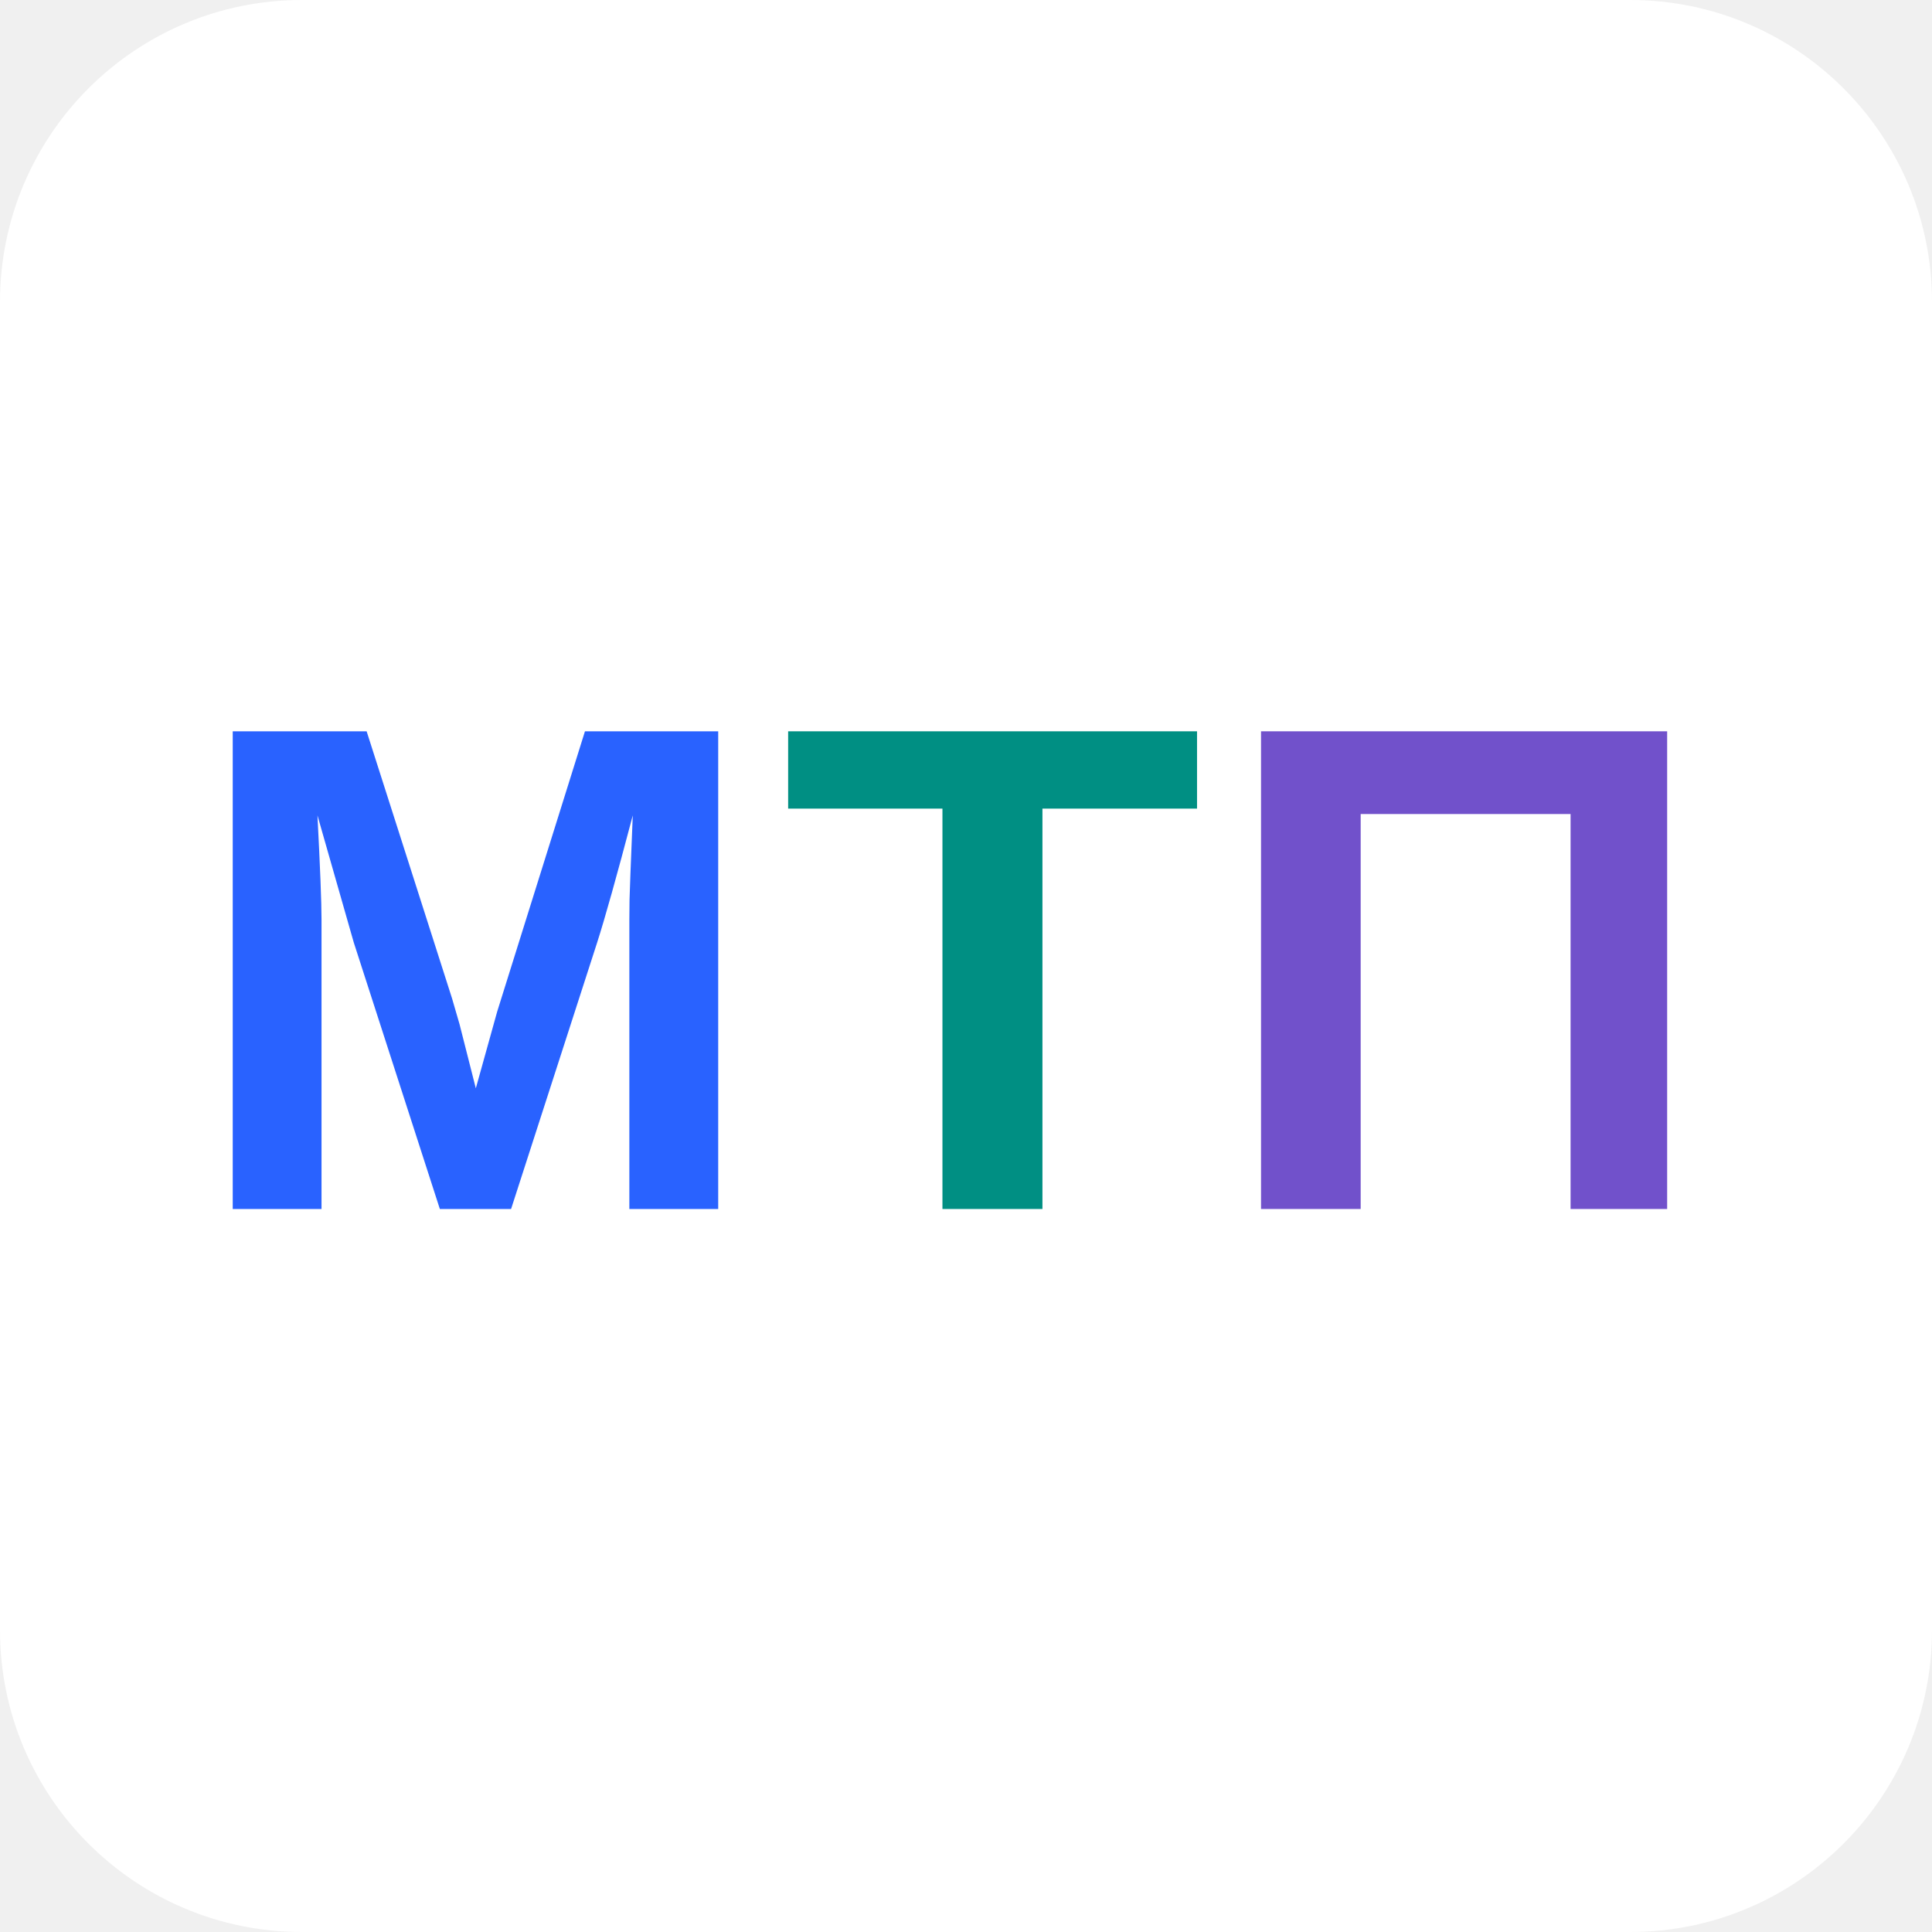
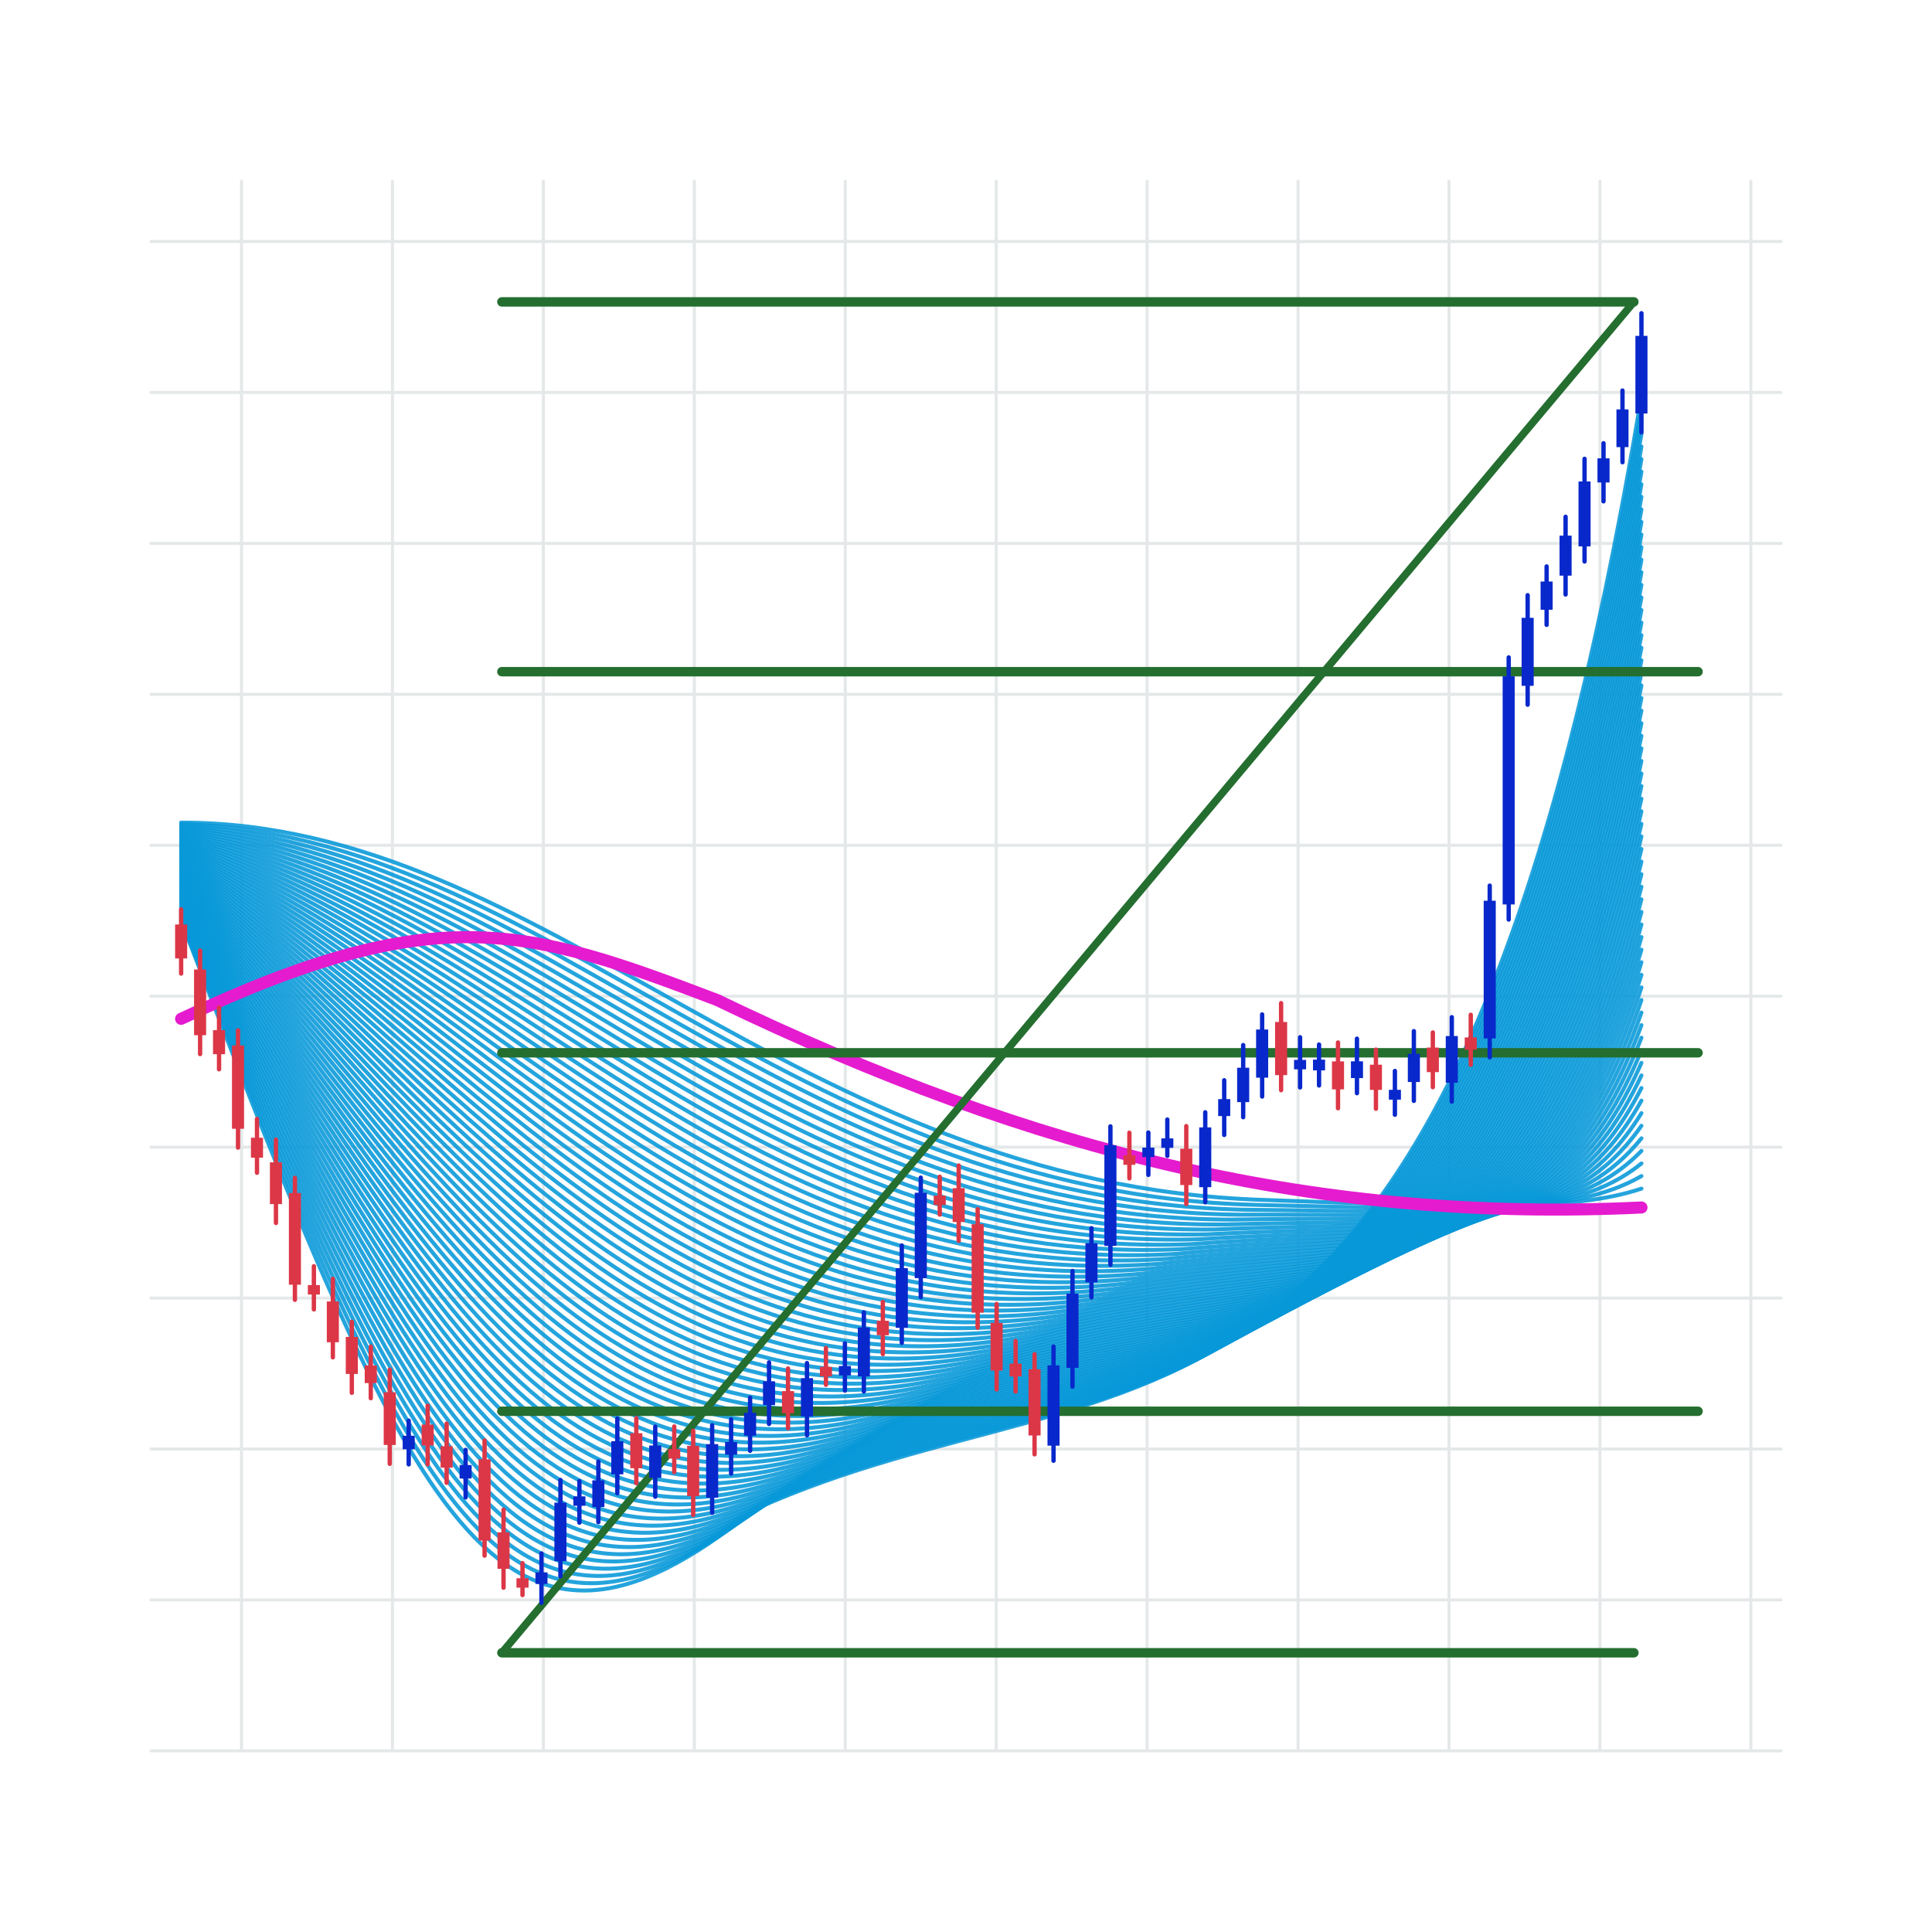
- <svg xmlns="http://www.w3.org/2000/svg" width="512" height="512" viewBox="0 0 512 512" role="img" aria-labelledby="brand-title">
-   <rect width="512" height="512" rx="80" fill="#fff" />
-   <g font-family="Arial, Helvetica, sans-serif" font-size="184" font-weight="700" text-anchor="middle">
-     <text x="126" y="256" dy=".35em" fill="#2962ff">М</text>
-     <text x="263" y="256" dy=".35em" fill="#008f83">Т</text>
-     <text x="388" y="256" dy=".35em" fill="#7151cb">П</text>
-   </g>
+ <svg xmlns="http://www.w3.org/2000/svg" width="512" height="512" viewBox="0 0 512 512" role="img" aria-label="MTP Planometry chart mark">
+   <rect width="512" height="512" fill="#fff" />
+   <path d="M 40.000,64.000 L 472.000,64.000" fill="none" stroke="#e4e8e9" stroke-width="0.8" opacity="1" stroke-linejoin="round" stroke-linecap="round" />
+   <path d="M 64.000,48.000 L 64.000,464.000" fill="none" stroke="#e4e8e9" stroke-width="0.8" opacity="1" stroke-linejoin="round" stroke-linecap="round" />
+   <path d="M 40.000,104.000 L 472.000,104.000" fill="none" stroke="#e4e8e9" stroke-width="0.8" opacity="1" stroke-linejoin="round" stroke-linecap="round" />
+   <path d="M 104.000,48.000 L 104.000,464.000" fill="none" stroke="#e4e8e9" stroke-width="0.8" opacity="1" stroke-linejoin="round" stroke-linecap="round" />
+   <path d="M 40.000,144.000 L 472.000,144.000" fill="none" stroke="#e4e8e9" stroke-width="0.8" opacity="1" stroke-linejoin="round" stroke-linecap="round" />
+   <path d="M 144.000,48.000 L 144.000,464.000" fill="none" stroke="#e4e8e9" stroke-width="0.8" opacity="1" stroke-linejoin="round" stroke-linecap="round" />
+   <path d="M 40.000,184.000 L 472.000,184.000" fill="none" stroke="#e4e8e9" stroke-width="0.8" opacity="1" stroke-linejoin="round" stroke-linecap="round" />
+   <path d="M 184.000,48.000 L 184.000,464.000" fill="none" stroke="#e4e8e9" stroke-width="0.8" opacity="1" stroke-linejoin="round" stroke-linecap="round" />
+   <path d="M 40.000,224.000 L 472.000,224.000" fill="none" stroke="#e4e8e9" stroke-width="0.8" opacity="1" stroke-linejoin="round" stroke-linecap="round" />
+   <path d="M 224.000,48.000 L 224.000,464.000" fill="none" stroke="#e4e8e9" stroke-width="0.8" opacity="1" stroke-linejoin="round" stroke-linecap="round" />
+   <path d="M 40.000,264.000 L 472.000,264.000" fill="none" stroke="#e4e8e9" stroke-width="0.8" opacity="1" stroke-linejoin="round" stroke-linecap="round" />
+   <path d="M 264.000,48.000 L 264.000,464.000" fill="none" stroke="#e4e8e9" stroke-width="0.8" opacity="1" stroke-linejoin="round" stroke-linecap="round" />
+   <path d="M 40.000,304.000 L 472.000,304.000" fill="none" stroke="#e4e8e9" stroke-width="0.8" opacity="1" stroke-linejoin="round" stroke-linecap="round" />
+   <path d="M 304.000,48.000 L 304.000,464.000" fill="none" stroke="#e4e8e9" stroke-width="0.8" opacity="1" stroke-linejoin="round" stroke-linecap="round" />
+   <path d="M 40.000,344.000 L 472.000,344.000" fill="none" stroke="#e4e8e9" stroke-width="0.8" opacity="1" stroke-linejoin="round" stroke-linecap="round" />
+   <path d="M 344.000,48.000 L 344.000,464.000" fill="none" stroke="#e4e8e9" stroke-width="0.8" opacity="1" stroke-linejoin="round" stroke-linecap="round" />
+   <path d="M 40.000,384.000 L 472.000,384.000" fill="none" stroke="#e4e8e9" stroke-width="0.8" opacity="1" stroke-linejoin="round" stroke-linecap="round" />
+   <path d="M 384.000,48.000 L 384.000,464.000" fill="none" stroke="#e4e8e9" stroke-width="0.8" opacity="1" stroke-linejoin="round" stroke-linecap="round" />
+   <path d="M 40.000,424.000 L 472.000,424.000" fill="none" stroke="#e4e8e9" stroke-width="0.8" opacity="1" stroke-linejoin="round" stroke-linecap="round" />
+   <path d="M 424.000,48.000 L 424.000,464.000" fill="none" stroke="#e4e8e9" stroke-width="0.8" opacity="1" stroke-linejoin="round" stroke-linecap="round" />
+   <path d="M 40.000,464.000 L 472.000,464.000" fill="none" stroke="#e4e8e9" stroke-width="0.8" opacity="1" stroke-linejoin="round" stroke-linecap="round" />
+   <path d="M 464.000,48.000 L 464.000,464.000" fill="none" stroke="#e4e8e9" stroke-width="0.8" opacity="1" stroke-linejoin="round" stroke-linecap="round" />
+   <path d="M 48.000,218.000 C 145.000,218.000 210.000,314.000 335.000,318.000 C 390.000,320.000 417.000,321.000 435.000,315.000" fill="none" stroke="#0798d8" stroke-width="1.05" opacity="0.88" stroke-linejoin="round" stroke-linecap="round" />
+   <path d="M 48.000,218.413 C 144.444,220.968 208.762,316.238 332.857,319.302 C 388.571,320.556 416.492,322.333 435.000,311.667" fill="none" stroke="#0798d8" stroke-width="1.05" opacity="0.88" stroke-linejoin="round" stroke-linecap="round" />
+   <path d="M 48.000,218.825 C 143.889,223.937 207.524,318.476 330.714,320.603 C 387.143,321.111 415.984,323.667 435.000,308.333" fill="none" stroke="#0798d8" stroke-width="1.05" opacity="0.88" stroke-linejoin="round" stroke-linecap="round" />
+   <path d="M 48.000,219.238 C 143.333,226.905 206.286,320.714 328.571,321.905 C 385.714,321.667 415.476,325.000 435.000,305.000" fill="none" stroke="#0798d8" stroke-width="1.05" opacity="0.88" stroke-linejoin="round" stroke-linecap="round" />
+   <path d="M 48.000,219.651 C 142.778,229.873 205.048,322.952 326.429,323.206 C 384.286,322.222 414.968,326.333 435.000,301.667" fill="none" stroke="#0798d8" stroke-width="1.05" opacity="0.88" stroke-linejoin="round" stroke-linecap="round" />
+   <path d="M 48.000,220.063 C 142.222,232.841 203.810,325.190 324.286,324.508 C 382.857,322.778 414.460,327.667 435.000,298.333" fill="none" stroke="#0798d8" stroke-width="1.05" opacity="0.88" stroke-linejoin="round" stroke-linecap="round" />
+   <path d="M 48.000,220.476 C 141.667,235.810 202.571,327.429 322.143,325.810 C 381.429,323.333 413.952,329.000 435.000,295.000" fill="none" stroke="#0798d8" stroke-width="1.05" opacity="0.88" stroke-linejoin="round" stroke-linecap="round" />
+   <path d="M 48.000,220.889 C 141.111,238.778 201.333,329.667 320.000,327.111 C 380.000,323.889 413.444,330.333 435.000,291.667" fill="none" stroke="#0798d8" stroke-width="1.05" opacity="0.88" stroke-linejoin="round" stroke-linecap="round" />
+   <path d="M 48.000,221.302 C 140.556,241.746 200.095,331.905 317.857,328.413 C 378.571,324.444 412.937,331.667 435.000,288.333" fill="none" stroke="#0798d8" stroke-width="1.05" opacity="0.88" stroke-linejoin="round" stroke-linecap="round" />
+   <path d="M 48.000,221.714 C 140.000,244.714 198.857,334.143 315.714,329.714 C 377.143,325.000 412.429,333.000 435.000,285.000" fill="none" stroke="#0798d8" stroke-width="1.05" opacity="0.88" stroke-linejoin="round" stroke-linecap="round" />
+   <path d="M 48.000,222.127 C 139.444,247.683 197.619,336.381 313.571,331.016 C 375.714,325.556 411.921,334.333 435.000,281.667" fill="none" stroke="#0798d8" stroke-width="1.05" opacity="0.88" stroke-linejoin="round" stroke-linecap="round" />
+   <path d="M 48.000,222.540 C 138.889,250.651 196.381,338.619 311.429,332.317 C 374.286,326.111 411.413,335.667 435.000,278.333" fill="none" stroke="#0798d8" stroke-width="1.05" opacity="0.88" stroke-linejoin="round" stroke-linecap="round" />
+   <path d="M 48.000,222.952 C 138.333,253.619 195.143,340.857 309.286,333.619 C 372.857,326.667 410.905,337.000 435.000,275.000" fill="none" stroke="#0798d8" stroke-width="1.05" opacity="0.88" stroke-linejoin="round" stroke-linecap="round" />
+   <path d="M 48.000,223.365 C 137.778,256.587 193.905,343.095 307.143,334.921 C 371.429,327.222 410.397,338.333 435.000,271.667" fill="none" stroke="#0798d8" stroke-width="1.05" opacity="0.88" stroke-linejoin="round" stroke-linecap="round" />
+   <path d="M 48.000,223.778 C 137.222,259.556 192.667,345.333 305.000,336.222 C 370.000,327.778 409.889,339.667 435.000,268.333" fill="none" stroke="#0798d8" stroke-width="1.05" opacity="0.88" stroke-linejoin="round" stroke-linecap="round" />
+   <path d="M 48.000,224.190 C 136.667,262.524 191.429,347.571 302.857,337.524 C 368.571,328.333 409.381,341.000 435.000,265.000" fill="none" stroke="#0798d8" stroke-width="1.05" opacity="0.88" stroke-linejoin="round" stroke-linecap="round" />
+   <path d="M 48.000,224.603 C 136.111,265.492 190.190,349.810 300.714,338.825 C 367.143,328.889 408.873,342.333 435.000,261.667" fill="none" stroke="#0798d8" stroke-width="1.05" opacity="0.88" stroke-linejoin="round" stroke-linecap="round" />
+   <path d="M 48.000,225.016 C 135.556,268.460 188.952,352.048 298.571,340.127 C 365.714,329.444 408.365,343.667 435.000,258.333" fill="none" stroke="#0798d8" stroke-width="1.05" opacity="0.88" stroke-linejoin="round" stroke-linecap="round" />
+   <path d="M 48.000,225.429 C 135.000,271.429 187.714,354.286 296.429,341.429 C 364.286,330.000 407.857,345.000 435.000,255.000" fill="none" stroke="#0798d8" stroke-width="1.05" opacity="0.88" stroke-linejoin="round" stroke-linecap="round" />
+   <path d="M 48.000,225.841 C 134.444,274.397 186.476,356.524 294.286,342.730 C 362.857,330.556 407.349,346.333 435.000,251.667" fill="none" stroke="#0798d8" stroke-width="1.05" opacity="0.88" stroke-linejoin="round" stroke-linecap="round" />
+   <path d="M 48.000,226.254 C 133.889,277.365 185.238,358.762 292.143,344.032 C 361.429,331.111 406.841,347.667 435.000,248.333" fill="none" stroke="#0798d8" stroke-width="1.05" opacity="0.88" stroke-linejoin="round" stroke-linecap="round" />
+   <path d="M 48.000,226.667 C 133.333,280.333 184.000,361.000 290.000,345.333 C 360.000,331.667 406.333,349.000 435.000,245.000" fill="none" stroke="#0798d8" stroke-width="1.05" opacity="0.88" stroke-linejoin="round" stroke-linecap="round" />
+   <path d="M 48.000,227.079 C 132.778,283.302 182.762,363.238 287.857,346.635 C 358.571,332.222 405.825,350.333 435.000,241.667" fill="none" stroke="#0798d8" stroke-width="1.05" opacity="0.88" stroke-linejoin="round" stroke-linecap="round" />
+   <path d="M 48.000,227.492 C 132.222,286.270 181.524,365.476 285.714,347.937 C 357.143,332.778 405.317,351.667 435.000,238.333" fill="none" stroke="#0798d8" stroke-width="1.05" opacity="0.88" stroke-linejoin="round" stroke-linecap="round" />
+   <path d="M 48.000,227.905 C 131.667,289.238 180.286,367.714 283.571,349.238 C 355.714,333.333 404.810,353.000 435.000,235.000" fill="none" stroke="#0798d8" stroke-width="1.05" opacity="0.88" stroke-linejoin="round" stroke-linecap="round" />
+   <path d="M 48.000,228.317 C 131.111,292.206 179.048,369.952 281.429,350.540 C 354.286,333.889 404.302,354.333 435.000,231.667" fill="none" stroke="#0798d8" stroke-width="1.05" opacity="0.88" stroke-linejoin="round" stroke-linecap="round" />
+   <path d="M 48.000,228.730 C 130.556,295.175 177.810,372.190 279.286,351.841 C 352.857,334.444 403.794,355.667 435.000,228.333" fill="none" stroke="#0798d8" stroke-width="1.05" opacity="0.88" stroke-linejoin="round" stroke-linecap="round" />
+   <path d="M 48.000,229.143 C 130.000,298.143 176.571,374.429 277.143,353.143 C 351.429,335.000 403.286,357.000 435.000,225.000" fill="none" stroke="#0798d8" stroke-width="1.05" opacity="0.88" stroke-linejoin="round" stroke-linecap="round" />
+   <path d="M 48.000,229.556 C 129.444,301.111 175.333,376.667 275.000,354.444 C 350.000,335.556 402.778,358.333 435.000,221.667" fill="none" stroke="#0798d8" stroke-width="1.05" opacity="0.88" stroke-linejoin="round" stroke-linecap="round" />
+   <path d="M 48.000,229.968 C 128.889,304.079 174.095,378.905 272.857,355.746 C 348.571,336.111 402.270,359.667 435.000,218.333" fill="none" stroke="#0798d8" stroke-width="1.05" opacity="0.88" stroke-linejoin="round" stroke-linecap="round" />
+   <path d="M 48.000,230.381 C 128.333,307.048 172.857,381.143 270.714,357.048 C 347.143,336.667 401.762,361.000 435.000,215.000" fill="none" stroke="#0798d8" stroke-width="1.05" opacity="0.88" stroke-linejoin="round" stroke-linecap="round" />
+   <path d="M 48.000,230.794 C 127.778,310.016 171.619,383.381 268.571,358.349 C 345.714,337.222 401.254,362.333 435.000,211.667" fill="none" stroke="#0798d8" stroke-width="1.05" opacity="0.88" stroke-linejoin="round" stroke-linecap="round" />
+   <path d="M 48.000,231.206 C 127.222,312.984 170.381,385.619 266.429,359.651 C 344.286,337.778 400.746,363.667 435.000,208.333" fill="none" stroke="#0798d8" stroke-width="1.05" opacity="0.88" stroke-linejoin="round" stroke-linecap="round" />
+   <path d="M 48.000,231.619 C 126.667,315.952 169.143,387.857 264.286,360.952 C 342.857,338.333 400.238,365.000 435.000,205.000" fill="none" stroke="#0798d8" stroke-width="1.05" opacity="0.88" stroke-linejoin="round" stroke-linecap="round" />
+   <path d="M 48.000,232.032 C 126.111,318.921 167.905,390.095 262.143,362.254 C 341.429,338.889 399.730,366.333 435.000,201.667" fill="none" stroke="#0798d8" stroke-width="1.05" opacity="0.88" stroke-linejoin="round" stroke-linecap="round" />
+   <path d="M 48.000,232.444 C 125.556,321.889 166.667,392.333 260.000,363.556 C 340.000,339.444 399.222,367.667 435.000,198.333" fill="none" stroke="#0798d8" stroke-width="1.05" opacity="0.88" stroke-linejoin="round" stroke-linecap="round" />
+   <path d="M 48.000,232.857 C 125.000,324.857 165.429,394.571 257.857,364.857 C 338.571,340.000 398.714,369.000 435.000,195.000" fill="none" stroke="#0798d8" stroke-width="1.05" opacity="0.88" stroke-linejoin="round" stroke-linecap="round" />
+   <path d="M 48.000,233.270 C 124.444,327.825 164.190,396.810 255.714,366.159 C 337.143,340.556 398.206,370.333 435.000,191.667" fill="none" stroke="#0798d8" stroke-width="1.05" opacity="0.88" stroke-linejoin="round" stroke-linecap="round" />
+   <path d="M 48.000,233.683 C 123.889,330.794 162.952,399.048 253.571,367.460 C 335.714,341.111 397.698,371.667 435.000,188.333" fill="none" stroke="#0798d8" stroke-width="1.05" opacity="0.88" stroke-linejoin="round" stroke-linecap="round" />
+   <path d="M 48.000,234.095 C 123.333,333.762 161.714,401.286 251.429,368.762 C 334.286,341.667 397.190,373.000 435.000,185.000" fill="none" stroke="#0798d8" stroke-width="1.05" opacity="0.88" stroke-linejoin="round" stroke-linecap="round" />
+   <path d="M 48.000,234.508 C 122.778,336.730 160.476,403.524 249.286,370.063 C 332.857,342.222 396.683,374.333 435.000,181.667" fill="none" stroke="#0798d8" stroke-width="1.05" opacity="0.88" stroke-linejoin="round" stroke-linecap="round" />
+   <path d="M 48.000,234.921 C 122.222,339.698 159.238,405.762 247.143,371.365 C 331.429,342.778 396.175,375.667 435.000,178.333" fill="none" stroke="#0798d8" stroke-width="1.05" opacity="0.88" stroke-linejoin="round" stroke-linecap="round" />
+   <path d="M 48.000,235.333 C 121.667,342.667 158.000,408.000 245.000,372.667 C 330.000,343.333 395.667,377.000 435.000,175.000" fill="none" stroke="#0798d8" stroke-width="1.05" opacity="0.88" stroke-linejoin="round" stroke-linecap="round" />
+   <path d="M 48.000,235.746 C 121.111,345.635 156.762,410.238 242.857,373.968 C 328.571,343.889 395.159,378.333 435.000,171.667" fill="none" stroke="#0798d8" stroke-width="1.05" opacity="0.88" stroke-linejoin="round" stroke-linecap="round" />
+   <path d="M 48.000,236.159 C 120.556,348.603 155.524,412.476 240.714,375.270 C 327.143,344.444 394.651,379.667 435.000,168.333" fill="none" stroke="#0798d8" stroke-width="1.05" opacity="0.88" stroke-linejoin="round" stroke-linecap="round" />
+   <path d="M 48.000,236.571 C 120.000,351.571 154.286,414.714 238.571,376.571 C 325.714,345.000 394.143,381.000 435.000,165.000" fill="none" stroke="#0798d8" stroke-width="1.05" opacity="0.88" stroke-linejoin="round" stroke-linecap="round" />
+   <path d="M 48.000,236.984 C 119.444,354.540 153.048,416.952 236.429,377.873 C 324.286,345.556 393.635,382.333 435.000,161.667" fill="none" stroke="#0798d8" stroke-width="1.05" opacity="0.88" stroke-linejoin="round" stroke-linecap="round" />
+   <path d="M 48.000,237.397 C 118.889,357.508 151.810,419.190 234.286,379.175 C 322.857,346.111 393.127,383.667 435.000,158.333" fill="none" stroke="#0798d8" stroke-width="1.05" opacity="0.88" stroke-linejoin="round" stroke-linecap="round" />
+   <path d="M 48.000,237.810 C 118.333,360.476 150.571,421.429 232.143,380.476 C 321.429,346.667 392.619,385.000 435.000,155.000" fill="none" stroke="#0798d8" stroke-width="1.05" opacity="0.88" stroke-linejoin="round" stroke-linecap="round" />
+   <path d="M 48.000,238.222 C 117.778,363.444 149.333,423.667 230.000,381.778 C 320.000,347.222 392.111,386.333 435.000,151.667" fill="none" stroke="#0798d8" stroke-width="1.05" opacity="0.88" stroke-linejoin="round" stroke-linecap="round" />
+   <path d="M 48.000,238.635 C 117.222,366.413 148.095,425.905 227.857,383.079 C 318.571,347.778 391.603,387.667 435.000,148.333" fill="none" stroke="#0798d8" stroke-width="1.05" opacity="0.88" stroke-linejoin="round" stroke-linecap="round" />
+   <path d="M 48.000,239.048 C 116.667,369.381 146.857,428.143 225.714,384.381 C 317.143,348.333 391.095,389.000 435.000,145.000" fill="none" stroke="#0798d8" stroke-width="1.05" opacity="0.88" stroke-linejoin="round" stroke-linecap="round" />
+   <path d="M 48.000,239.460 C 116.111,372.349 145.619,430.381 223.571,385.683 C 315.714,348.889 390.587,390.333 435.000,141.667" fill="none" stroke="#0798d8" stroke-width="1.05" opacity="0.88" stroke-linejoin="round" stroke-linecap="round" />
+   <path d="M 48.000,239.873 C 115.556,375.317 144.381,432.619 221.429,386.984 C 314.286,349.444 390.079,391.667 435.000,138.333" fill="none" stroke="#0798d8" stroke-width="1.05" opacity="0.88" stroke-linejoin="round" stroke-linecap="round" />
+   <path d="M 48.000,240.286 C 115.000,378.286 143.143,434.857 219.286,388.286 C 312.857,350.000 389.571,393.000 435.000,135.000" fill="none" stroke="#0798d8" stroke-width="1.05" opacity="0.88" stroke-linejoin="round" stroke-linecap="round" />
+   <path d="M 48.000,240.698 C 114.444,381.254 141.905,437.095 217.143,389.587 C 311.429,350.556 389.063,394.333 435.000,131.667" fill="none" stroke="#0798d8" stroke-width="1.05" opacity="0.88" stroke-linejoin="round" stroke-linecap="round" />
+   <path d="M 48.000,241.111 C 113.889,384.222 140.667,439.333 215.000,390.889 C 310.000,351.111 388.556,395.667 435.000,128.333" fill="none" stroke="#0798d8" stroke-width="1.05" opacity="0.88" stroke-linejoin="round" stroke-linecap="round" />
+   <path d="M 48.000,241.524 C 113.333,387.190 139.429,441.571 212.857,392.190 C 308.571,351.667 388.048,397.000 435.000,125.000" fill="none" stroke="#0798d8" stroke-width="1.05" opacity="0.88" stroke-linejoin="round" stroke-linecap="round" />
+   <path d="M 48.000,241.937 C 112.778,390.159 138.190,443.810 210.714,393.492 C 307.143,352.222 387.540,398.333 435.000,121.667" fill="none" stroke="#0798d8" stroke-width="1.05" opacity="0.88" stroke-linejoin="round" stroke-linecap="round" />
+   <path d="M 48.000,242.349 C 112.222,393.127 136.952,446.048 208.571,394.794 C 305.714,352.778 387.032,399.667 435.000,118.333" fill="none" stroke="#0798d8" stroke-width="1.05" opacity="0.88" stroke-linejoin="round" stroke-linecap="round" />
+   <path d="M 48.000,242.762 C 111.667,396.095 135.714,448.286 206.429,396.095 C 304.286,353.333 386.524,401.000 435.000,115.000" fill="none" stroke="#0798d8" stroke-width="1.05" opacity="0.88" stroke-linejoin="round" stroke-linecap="round" />
+   <path d="M 48.000,243.175 C 111.111,399.063 134.476,450.524 204.286,397.397 C 302.857,353.889 386.016,402.333 435.000,111.667" fill="none" stroke="#0798d8" stroke-width="1.05" opacity="0.88" stroke-linejoin="round" stroke-linecap="round" />
+   <path d="M 48.000,243.587 C 110.556,402.032 133.238,452.762 202.143,398.698 C 301.429,354.444 385.508,403.667 435.000,108.333" fill="none" stroke="#0798d8" stroke-width="1.05" opacity="0.88" stroke-linejoin="round" stroke-linecap="round" />
+   <path d="M 48.000,244.000 C 110.000,405.000 132.000,455.000 200.000,400.000 C 300.000,355.000 385.000,405.000 435.000,105.000" fill="none" stroke="#0798d8" stroke-width="1.05" opacity="0.88" stroke-linejoin="round" stroke-linecap="round" />
+   <path d="M 48.000,270.000 C 116.000,238.000 140.000,246.000 190.000,265.000 C 275.000,306.000 350.000,324.000 435.000,320.000" fill="none" stroke="#e51bcf" stroke-width="3.2" opacity="1" stroke-linejoin="round" stroke-linecap="round" />
+   <path d="M 133.000,80.000 L 433.000,80.000" fill="none" stroke="#246e30" stroke-width="2.5" opacity="1" stroke-linejoin="round" stroke-linecap="round" />
+   <path d="M 133.000,178.000 L 450.000,178.000" fill="none" stroke="#246e30" stroke-width="2.5" opacity="1" stroke-linejoin="round" stroke-linecap="round" />
+   <path d="M 133.000,279.000 L 450.000,279.000" fill="none" stroke="#246e30" stroke-width="2.5" opacity="1" stroke-linejoin="round" stroke-linecap="round" />
+   <path d="M 133.000,374.000 L 450.000,374.000" fill="none" stroke="#246e30" stroke-width="2.5" opacity="1" stroke-linejoin="round" stroke-linecap="round" />
+   <path d="M 133.000,438.000 L 433.000,438.000" fill="none" stroke="#246e30" stroke-width="2.5" opacity="1" stroke-linejoin="round" stroke-linecap="round" />
+   <path d="M 133.000,438.000 L 433.000,80.000" fill="none" stroke="#246e30" stroke-width="2" opacity="1" stroke-linejoin="round" stroke-linecap="round" />
+   <path d="M 48.000,241.000 L 48.000,258.000" fill="none" stroke="#dc3747" stroke-width="1.15" opacity="1" stroke-linejoin="round" stroke-linecap="round" />
+   <rect x="46.400" y="245.000" width="3.200" height="9.000" fill="#dc3747" />
+   <path d="M 53.026,251.922 L 53.026,279.338" fill="none" stroke="#dc3747" stroke-width="1.15" opacity="1" stroke-linejoin="round" stroke-linecap="round" />
+   <rect x="51.426" y="256.922" width="3.200" height="17.416" fill="#dc3747" />
+   <path d="M 58.052,267.010 L 58.052,283.374" fill="none" stroke="#dc3747" stroke-width="1.15" opacity="1" stroke-linejoin="round" stroke-linecap="round" />
+   <rect x="56.452" y="273.010" width="3.200" height="6.364" fill="#dc3747" />
+   <path d="M 63.078,273.055 L 63.078,304.133" fill="none" stroke="#dc3747" stroke-width="1.15" opacity="1" stroke-linejoin="round" stroke-linecap="round" />
+   <rect x="61.478" y="277.055" width="3.200" height="22.078" fill="#dc3747" />
+   <path d="M 68.104,296.514 L 68.104,310.796" fill="none" stroke="#dc3747" stroke-width="1.15" opacity="1" stroke-linejoin="round" stroke-linecap="round" />
+   <rect x="66.504" y="301.514" width="3.200" height="5.282" fill="#dc3747" />
+   <path d="M 73.130,302.033 L 73.130,324.100" fill="none" stroke="#dc3747" stroke-width="1.15" opacity="1" stroke-linejoin="round" stroke-linecap="round" />
+   <rect x="71.530" y="308.033" width="3.200" height="11.067" fill="#dc3747" />
+   <path d="M 78.156,312.157 L 78.156,344.462" fill="none" stroke="#dc3747" stroke-width="1.15" opacity="1" stroke-linejoin="round" stroke-linecap="round" />
+   <rect x="76.556" y="316.157" width="3.200" height="24.305" fill="#dc3747" />
+   <path d="M 83.182,335.563 L 83.182,347.011" fill="none" stroke="#dc3747" stroke-width="1.15" opacity="1" stroke-linejoin="round" stroke-linecap="round" />
+   <rect x="81.582" y="340.563" width="3.200" height="2.500" fill="#dc3747" />
+   <path d="M 88.208,338.908 L 88.208,359.710" fill="none" stroke="#dc3747" stroke-width="1.15" opacity="1" stroke-linejoin="round" stroke-linecap="round" />
+   <rect x="86.608" y="344.908" width="3.200" height="10.803" fill="#dc3747" />
+   <path d="M 93.234,350.293 L 93.234,369.112" fill="none" stroke="#dc3747" stroke-width="1.15" opacity="1" stroke-linejoin="round" stroke-linecap="round" />
+   <rect x="91.634" y="354.293" width="3.200" height="9.819" fill="#dc3747" />
+   <path d="M 98.260,356.859 L 98.260,370.533" fill="none" stroke="#dc3747" stroke-width="1.15" opacity="1" stroke-linejoin="round" stroke-linecap="round" />
+   <rect x="96.660" y="361.859" width="3.200" height="4.674" fill="#dc3747" />
+   <path d="M 103.286,362.974 L 103.286,387.933" fill="none" stroke="#dc3747" stroke-width="1.15" opacity="1" stroke-linejoin="round" stroke-linecap="round" />
+   <rect x="101.686" y="368.974" width="3.200" height="13.959" fill="#dc3747" />
+   <path d="M 108.312,376.488 L 108.312,388.076" fill="none" stroke="#0828cc" stroke-width="1.15" opacity="1" stroke-linejoin="round" stroke-linecap="round" />
+   <rect x="106.712" y="380.488" width="3.200" height="3.589" fill="#0828cc" />
+   <path d="M 113.338,372.527 L 113.338,388.067" fill="none" stroke="#dc3747" stroke-width="1.15" opacity="1" stroke-linejoin="round" stroke-linecap="round" />
+   <rect x="111.738" y="377.527" width="3.200" height="5.540" fill="#dc3747" />
+   <path d="M 118.364,377.268 L 118.364,392.956" fill="none" stroke="#dc3747" stroke-width="1.15" opacity="1" stroke-linejoin="round" stroke-linecap="round" />
+   <rect x="116.764" y="383.268" width="3.200" height="5.687" fill="#dc3747" />
+   <path d="M 123.390,384.250 L 123.390,396.825" fill="none" stroke="#0828cc" stroke-width="1.15" opacity="1" stroke-linejoin="round" stroke-linecap="round" />
+   <rect x="121.790" y="388.250" width="3.200" height="3.574" fill="#0828cc" />
+   <path d="M 128.416,381.745 L 128.416,412.261" fill="none" stroke="#dc3747" stroke-width="1.15" opacity="1" stroke-linejoin="round" stroke-linecap="round" />
+   <rect x="126.816" y="386.745" width="3.200" height="21.516" fill="#dc3747" />
+   <path d="M 133.442,400.076 L 133.442,420.753" fill="none" stroke="#dc3747" stroke-width="1.15" opacity="1" stroke-linejoin="round" stroke-linecap="round" />
+   <rect x="131.842" y="406.076" width="3.200" height="9.678" fill="#dc3747" />
+   <path d="M 138.468,414.252 L 138.468,422.714" fill="none" stroke="#dc3747" stroke-width="1.15" opacity="1" stroke-linejoin="round" stroke-linecap="round" />
+   <rect x="136.868" y="418.252" width="3.200" height="2.500" fill="#dc3747" />
+   <path d="M 143.494,411.693 L 143.494,424.764" fill="none" stroke="#0828cc" stroke-width="1.15" opacity="1" stroke-linejoin="round" stroke-linecap="round" />
+   <rect x="141.894" y="416.693" width="3.200" height="3.071" fill="#0828cc" />
+   <path d="M 148.519,392.216 L 148.519,417.718" fill="none" stroke="#0828cc" stroke-width="1.15" opacity="1" stroke-linejoin="round" stroke-linecap="round" />
+   <rect x="146.919" y="398.216" width="3.200" height="15.501" fill="#0828cc" />
+   <path d="M 153.545,392.552 L 153.545,403.518" fill="none" stroke="#0828cc" stroke-width="1.15" opacity="1" stroke-linejoin="round" stroke-linecap="round" />
+   <rect x="151.945" y="396.552" width="3.200" height="2.500" fill="#0828cc" />
+   <path d="M 158.571,387.300 L 158.571,403.390" fill="none" stroke="#0828cc" stroke-width="1.15" opacity="1" stroke-linejoin="round" stroke-linecap="round" />
+   <rect x="156.971" y="392.300" width="3.200" height="7.090" fill="#0828cc" />
+   <path d="M 163.597,375.934 L 163.597,395.708" fill="none" stroke="#0828cc" stroke-width="1.15" opacity="1" stroke-linejoin="round" stroke-linecap="round" />
+   <rect x="161.997" y="381.934" width="3.200" height="8.774" fill="#0828cc" />
+   <path d="M 168.623,375.820 L 168.623,393.085" fill="none" stroke="#dc3747" stroke-width="1.15" opacity="1" stroke-linejoin="round" stroke-linecap="round" />
+   <rect x="167.023" y="379.820" width="3.200" height="9.265" fill="#dc3747" />
+   <path d="M 173.649,378.073 L 173.649,396.637" fill="none" stroke="#0828cc" stroke-width="1.15" opacity="1" stroke-linejoin="round" stroke-linecap="round" />
+   <rect x="172.049" y="383.073" width="3.200" height="8.565" fill="#0828cc" />
+   <path d="M 178.675,378.027 L 178.675,390.136" fill="none" stroke="#dc3747" stroke-width="1.15" opacity="1" stroke-linejoin="round" stroke-linecap="round" />
+   <rect x="177.075" y="384.027" width="3.200" height="2.500" fill="#dc3747" />
+   <path d="M 183.701,379.150 L 183.701,401.492" fill="none" stroke="#dc3747" stroke-width="1.15" opacity="1" stroke-linejoin="round" stroke-linecap="round" />
+   <rect x="182.101" y="383.150" width="3.200" height="13.342" fill="#dc3747" />
+   <path d="M 188.727,377.707 L 188.727,400.894" fill="none" stroke="#0828cc" stroke-width="1.15" opacity="1" stroke-linejoin="round" stroke-linecap="round" />
+   <rect x="187.127" y="382.707" width="3.200" height="14.187" fill="#0828cc" />
+   <path d="M 193.753,376.148 L 193.753,390.510" fill="none" stroke="#0828cc" stroke-width="1.15" opacity="1" stroke-linejoin="round" stroke-linecap="round" />
+   <rect x="192.153" y="382.148" width="3.200" height="3.363" fill="#0828cc" />
+   <path d="M 198.779,370.408 L 198.779,384.471" fill="none" stroke="#0828cc" stroke-width="1.15" opacity="1" stroke-linejoin="round" stroke-linecap="round" />
+   <rect x="197.179" y="374.408" width="3.200" height="6.063" fill="#0828cc" />
+   <path d="M 203.805,361.053 L 203.805,377.366" fill="none" stroke="#0828cc" stroke-width="1.15" opacity="1" stroke-linejoin="round" stroke-linecap="round" />
+   <rect x="202.205" y="366.053" width="3.200" height="6.313" fill="#0828cc" />
+   <path d="M 208.831,362.657 L 208.831,378.502" fill="none" stroke="#dc3747" stroke-width="1.15" opacity="1" stroke-linejoin="round" stroke-linecap="round" />
+   <rect x="207.231" y="368.657" width="3.200" height="5.845" fill="#dc3747" />
+   <path d="M 213.857,361.225 L 213.857,380.361" fill="none" stroke="#0828cc" stroke-width="1.15" opacity="1" stroke-linejoin="round" stroke-linecap="round" />
+   <rect x="212.257" y="365.225" width="3.200" height="10.136" fill="#0828cc" />
+   <path d="M 218.883,357.231 L 218.883,366.984" fill="none" stroke="#dc3747" stroke-width="1.15" opacity="1" stroke-linejoin="round" stroke-linecap="round" />
+   <rect x="217.283" y="362.231" width="3.200" height="2.500" fill="#dc3747" />
+   <path d="M 223.909,355.999 L 223.909,368.486" fill="none" stroke="#0828cc" stroke-width="1.15" opacity="1" stroke-linejoin="round" stroke-linecap="round" />
+   <rect x="222.309" y="361.999" width="3.200" height="2.500" fill="#0828cc" />
+   <path d="M 228.935,347.783 L 228.935,368.766" fill="none" stroke="#0828cc" stroke-width="1.15" opacity="1" stroke-linejoin="round" stroke-linecap="round" />
+   <rect x="227.335" y="351.783" width="3.200" height="12.982" fill="#0828cc" />
+   <path d="M 233.961,345.024 L 233.961,358.857" fill="none" stroke="#dc3747" stroke-width="1.15" opacity="1" stroke-linejoin="round" stroke-linecap="round" />
+   <rect x="232.361" y="350.024" width="3.200" height="3.833" fill="#dc3747" />
+   <path d="M 238.987,330.068 L 238.987,355.890" fill="none" stroke="#0828cc" stroke-width="1.15" opacity="1" stroke-linejoin="round" stroke-linecap="round" />
+   <rect x="237.387" y="336.068" width="3.200" height="15.822" fill="#0828cc" />
+   <path d="M 244.013,312.085 L 244.013,343.721" fill="none" stroke="#0828cc" stroke-width="1.15" opacity="1" stroke-linejoin="round" stroke-linecap="round" />
+   <rect x="242.413" y="316.085" width="3.200" height="22.636" fill="#0828cc" />
+   <path d="M 249.039,311.847 L 249.039,321.876" fill="none" stroke="#dc3747" stroke-width="1.15" opacity="1" stroke-linejoin="round" stroke-linecap="round" />
+   <rect x="247.439" y="316.847" width="3.200" height="2.500" fill="#dc3747" />
+   <path d="M 254.065,308.877 L 254.065,328.839" fill="none" stroke="#dc3747" stroke-width="1.15" opacity="1" stroke-linejoin="round" stroke-linecap="round" />
+   <rect x="252.465" y="314.877" width="3.200" height="8.962" fill="#dc3747" />
+   <path d="M 259.091,320.440 L 259.091,351.868" fill="none" stroke="#dc3747" stroke-width="1.15" opacity="1" stroke-linejoin="round" stroke-linecap="round" />
+   <rect x="257.491" y="324.440" width="3.200" height="23.428" fill="#dc3747" />
+   <path d="M 264.117,345.593 L 264.117,368.218" fill="none" stroke="#dc3747" stroke-width="1.15" opacity="1" stroke-linejoin="round" stroke-linecap="round" />
+   <rect x="262.517" y="350.593" width="3.200" height="12.625" fill="#dc3747" />
+   <path d="M 269.143,355.379 L 269.143,368.769" fill="none" stroke="#dc3747" stroke-width="1.15" opacity="1" stroke-linejoin="round" stroke-linecap="round" />
+   <rect x="267.543" y="361.379" width="3.200" height="3.390" fill="#dc3747" />
+   <path d="M 274.169,358.879 L 274.169,385.417" fill="none" stroke="#dc3747" stroke-width="1.15" opacity="1" stroke-linejoin="round" stroke-linecap="round" />
+   <rect x="272.569" y="362.879" width="3.200" height="17.538" fill="#dc3747" />
+   <path d="M 279.195,356.830 L 279.195,387.116" fill="none" stroke="#0828cc" stroke-width="1.15" opacity="1" stroke-linejoin="round" stroke-linecap="round" />
+   <rect x="277.595" y="361.830" width="3.200" height="21.286" fill="#0828cc" />
+   <path d="M 284.221,336.823 L 284.221,367.494" fill="none" stroke="#0828cc" stroke-width="1.15" opacity="1" stroke-linejoin="round" stroke-linecap="round" />
+   <rect x="282.621" y="342.823" width="3.200" height="19.671" fill="#0828cc" />
+   <path d="M 289.247,325.472 L 289.247,343.823" fill="none" stroke="#0828cc" stroke-width="1.15" opacity="1" stroke-linejoin="round" stroke-linecap="round" />
+   <rect x="287.647" y="329.472" width="3.200" height="10.351" fill="#0828cc" />
+   <path d="M 294.273,298.499 L 294.273,335.172" fill="none" stroke="#0828cc" stroke-width="1.15" opacity="1" stroke-linejoin="round" stroke-linecap="round" />
+   <rect x="292.673" y="303.499" width="3.200" height="26.673" fill="#0828cc" />
+   <path d="M 299.299,300.181 L 299.299,312.275" fill="none" stroke="#dc3747" stroke-width="1.15" opacity="1" stroke-linejoin="round" stroke-linecap="round" />
+   <rect x="297.699" y="306.181" width="3.200" height="2.500" fill="#dc3747" />
+   <path d="M 304.325,300.129 L 304.325,311.357" fill="none" stroke="#0828cc" stroke-width="1.15" opacity="1" stroke-linejoin="round" stroke-linecap="round" />
+   <rect x="302.725" y="304.129" width="3.200" height="2.500" fill="#0828cc" />
+   <path d="M 309.351,296.686 L 309.351,306.319" fill="none" stroke="#0828cc" stroke-width="1.15" opacity="1" stroke-linejoin="round" stroke-linecap="round" />
+   <rect x="307.751" y="301.686" width="3.200" height="2.500" fill="#0828cc" />
+   <path d="M 314.377,298.427 L 314.377,319.053" fill="none" stroke="#dc3747" stroke-width="1.15" opacity="1" stroke-linejoin="round" stroke-linecap="round" />
+   <rect x="312.777" y="304.427" width="3.200" height="9.626" fill="#dc3747" />
+   <path d="M 319.403,294.769 L 319.403,318.618" fill="none" stroke="#0828cc" stroke-width="1.15" opacity="1" stroke-linejoin="round" stroke-linecap="round" />
+   <rect x="317.803" y="298.769" width="3.200" height="15.849" fill="#0828cc" />
+   <path d="M 324.429,286.275 L 324.429,300.771" fill="none" stroke="#0828cc" stroke-width="1.15" opacity="1" stroke-linejoin="round" stroke-linecap="round" />
+   <rect x="322.829" y="291.275" width="3.200" height="4.496" fill="#0828cc" />
+   <path d="M 329.455,276.961 L 329.455,296.072" fill="none" stroke="#0828cc" stroke-width="1.15" opacity="1" stroke-linejoin="round" stroke-linecap="round" />
+   <rect x="327.855" y="282.961" width="3.200" height="9.112" fill="#0828cc" />
+   <path d="M 334.481,268.834 L 334.481,290.596" fill="none" stroke="#0828cc" stroke-width="1.15" opacity="1" stroke-linejoin="round" stroke-linecap="round" />
+   <rect x="332.881" y="272.834" width="3.200" height="12.762" fill="#0828cc" />
+   <path d="M 339.506,265.839 L 339.506,288.915" fill="none" stroke="#dc3747" stroke-width="1.15" opacity="1" stroke-linejoin="round" stroke-linecap="round" />
+   <rect x="337.906" y="270.839" width="3.200" height="14.076" fill="#dc3747" />
+   <path d="M 344.532,274.882 L 344.532,288.186" fill="none" stroke="#0828cc" stroke-width="1.15" opacity="1" stroke-linejoin="round" stroke-linecap="round" />
+   <rect x="342.932" y="280.882" width="3.200" height="2.500" fill="#0828cc" />
+   <path d="M 349.558,276.813 L 349.558,287.663" fill="none" stroke="#0828cc" stroke-width="1.15" opacity="1" stroke-linejoin="round" stroke-linecap="round" />
+   <rect x="347.958" y="280.813" width="3.200" height="2.850" fill="#0828cc" />
+   <path d="M 354.584,276.278 L 354.584,293.697" fill="none" stroke="#dc3747" stroke-width="1.15" opacity="1" stroke-linejoin="round" stroke-linecap="round" />
+   <rect x="352.984" y="281.278" width="3.200" height="7.418" fill="#dc3747" />
+   <path d="M 359.610,275.262 L 359.610,289.705" fill="none" stroke="#0828cc" stroke-width="1.15" opacity="1" stroke-linejoin="round" stroke-linecap="round" />
+   <rect x="358.010" y="281.262" width="3.200" height="4.443" fill="#0828cc" />
+   <path d="M 364.636,278.156 L 364.636,293.832" fill="none" stroke="#dc3747" stroke-width="1.15" opacity="1" stroke-linejoin="round" stroke-linecap="round" />
+   <rect x="363.036" y="282.156" width="3.200" height="6.676" fill="#dc3747" />
+   <path d="M 369.662,283.813 L 369.662,295.418" fill="none" stroke="#0828cc" stroke-width="1.15" opacity="1" stroke-linejoin="round" stroke-linecap="round" />
+   <rect x="368.062" y="288.813" width="3.200" height="2.604" fill="#0828cc" />
+   <path d="M 374.688,273.261 L 374.688,291.744" fill="none" stroke="#0828cc" stroke-width="1.15" opacity="1" stroke-linejoin="round" stroke-linecap="round" />
+   <rect x="373.088" y="279.261" width="3.200" height="7.483" fill="#0828cc" />
+   <path d="M 379.714,273.616 L 379.714,288.120" fill="none" stroke="#dc3747" stroke-width="1.15" opacity="1" stroke-linejoin="round" stroke-linecap="round" />
+   <rect x="378.114" y="277.616" width="3.200" height="6.504" fill="#dc3747" />
+   <path d="M 384.740,269.563 L 384.740,291.937" fill="none" stroke="#0828cc" stroke-width="1.15" opacity="1" stroke-linejoin="round" stroke-linecap="round" />
+   <rect x="383.140" y="274.563" width="3.200" height="12.374" fill="#0828cc" />
+   <path d="M 389.766,268.929 L 389.766,282.177" fill="none" stroke="#dc3747" stroke-width="1.15" opacity="1" stroke-linejoin="round" stroke-linecap="round" />
+   <rect x="388.166" y="274.929" width="3.200" height="3.248" fill="#dc3747" />
+   <path d="M 394.792,234.700 L 394.792,280.194" fill="none" stroke="#0828cc" stroke-width="1.15" opacity="1" stroke-linejoin="round" stroke-linecap="round" />
+   <rect x="393.192" y="238.700" width="3.200" height="36.494" fill="#0828cc" />
+   <path d="M 399.818,174.218 L 399.818,243.690" fill="none" stroke="#0828cc" stroke-width="1.15" opacity="1" stroke-linejoin="round" stroke-linecap="round" />
+   <rect x="398.218" y="179.218" width="3.200" height="60.472" fill="#0828cc" />
+   <path d="M 404.844,157.730 L 404.844,186.751" fill="none" stroke="#0828cc" stroke-width="1.15" opacity="1" stroke-linejoin="round" stroke-linecap="round" />
+   <rect x="403.244" y="163.730" width="3.200" height="18.021" fill="#0828cc" />
+   <path d="M 409.870,150.110 L 409.870,165.589" fill="none" stroke="#0828cc" stroke-width="1.15" opacity="1" stroke-linejoin="round" stroke-linecap="round" />
+   <rect x="408.270" y="154.110" width="3.200" height="7.479" fill="#0828cc" />
+   <path d="M 414.896,136.951 L 414.896,157.550" fill="none" stroke="#0828cc" stroke-width="1.15" opacity="1" stroke-linejoin="round" stroke-linecap="round" />
+   <rect x="413.296" y="141.951" width="3.200" height="10.599" fill="#0828cc" />
+   <path d="M 419.922,121.595 L 419.922,148.801" fill="none" stroke="#0828cc" stroke-width="1.15" opacity="1" stroke-linejoin="round" stroke-linecap="round" />
+   <rect x="418.322" y="127.595" width="3.200" height="17.206" fill="#0828cc" />
+   <path d="M 424.948,117.464 L 424.948,132.860" fill="none" stroke="#0828cc" stroke-width="1.15" opacity="1" stroke-linejoin="round" stroke-linecap="round" />
+   <rect x="423.348" y="121.464" width="3.200" height="6.396" fill="#0828cc" />
+   <path d="M 429.974,103.498 L 429.974,122.494" fill="none" stroke="#0828cc" stroke-width="1.15" opacity="1" stroke-linejoin="round" stroke-linecap="round" />
+   <rect x="428.374" y="108.498" width="3.200" height="9.995" fill="#0828cc" />
+   <path d="M 435.000,83.008 L 435.000,114.583" fill="none" stroke="#0828cc" stroke-width="1.15" opacity="1" stroke-linejoin="round" stroke-linecap="round" />
+   <rect x="433.400" y="89.008" width="3.200" height="20.575" fill="#0828cc" />
</svg>
